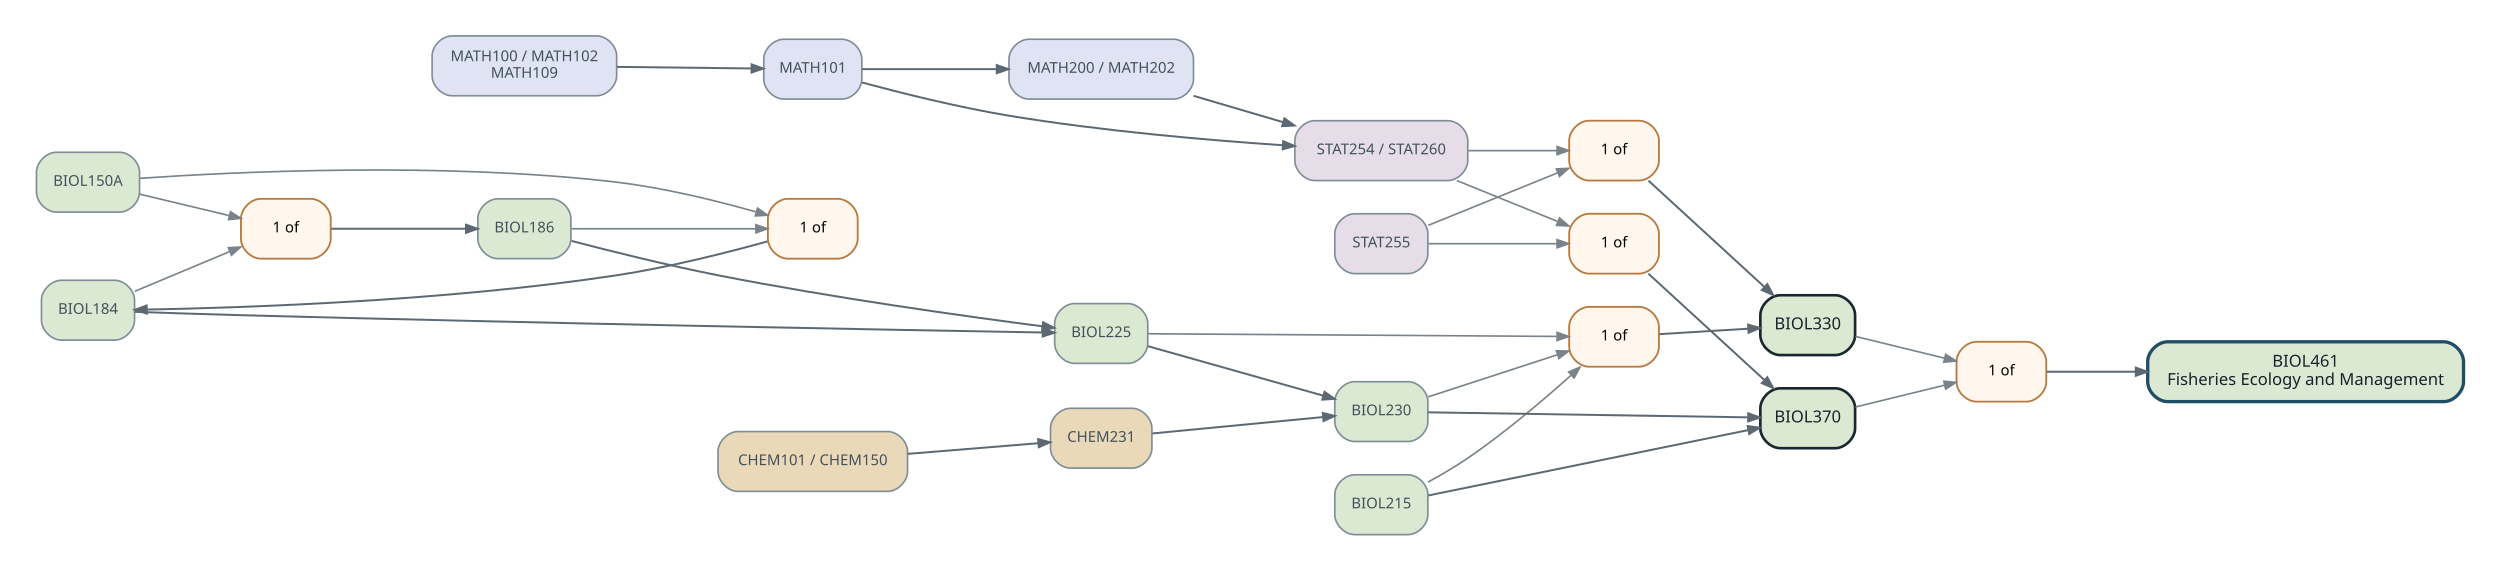
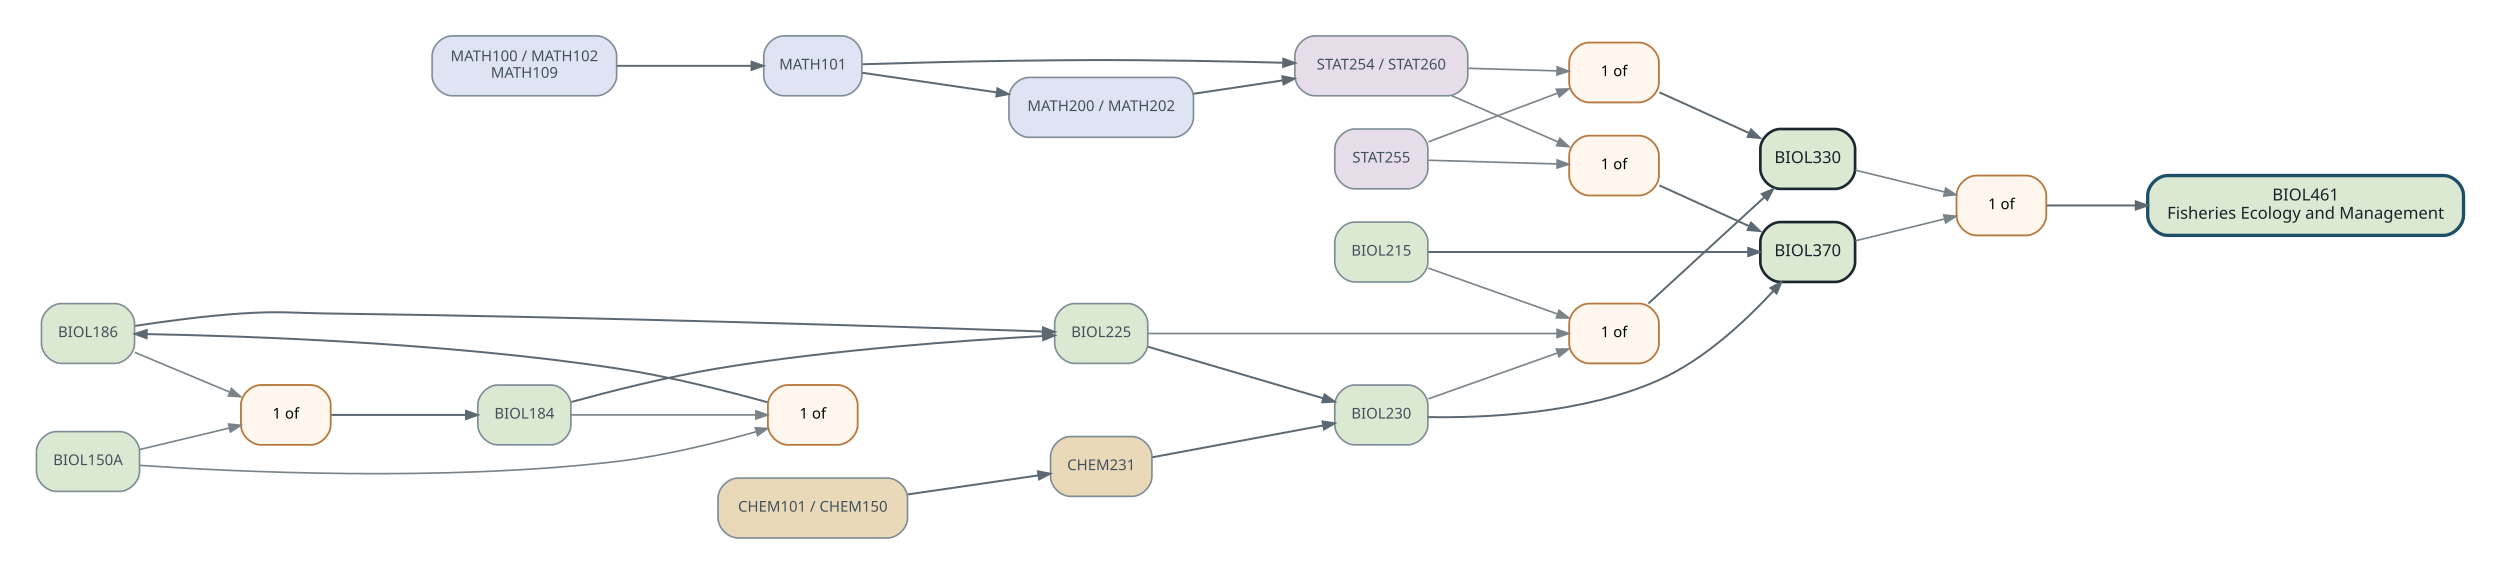
- <svg xmlns="http://www.w3.org/2000/svg" xmlns:xlink="http://www.w3.org/1999/xlink" width="1503pt" height="343pt" viewBox="0.00 0.00 1503.20 343.20">
-   <g id="graph0" class="graph" transform="scale(1 1) rotate(0) translate(21.6 321.6)">
+ <svg xmlns="http://www.w3.org/2000/svg" xmlns:xlink="http://www.w3.org/1999/xlink" width="1503pt" height="345pt" viewBox="0.00 0.00 1503.20 345.20">
+   <g id="graph0" class="graph" transform="scale(1 1) rotate(0) translate(21.6 323.6)">
    <g id="node1" class="node">
      <g id="a_node1">
        <a xlink:href="../../../courses/BIOL150A.html" xlink:title="BIOL150A: Modern Biology" target="_top">
-           <path fill="#dbe8d2" stroke="#7e8d96" d="M50,-230C50,-230 12,-230 12,-230 6,-230 0,-224 0,-218 0,-218 0,-206 0,-206 0,-200 6,-194 12,-194 12,-194 50,-194 50,-194 56,-194 62,-200 62,-206 62,-206 62,-218 62,-218 62,-224 56,-230 50,-230" />
-           <text text-anchor="middle" x="31" y="-209.8" font-family="Avenir Next" font-size="9.00" fill="#41515b">BIOL150A</text>
+           <path fill="#dbe8d2" stroke="#7e8d96" d="M50,-64C50,-64 12,-64 12,-64 6,-64 0,-58 0,-52 0,-52 0,-40 0,-40 0,-34 6,-28 12,-28 12,-28 50,-28 50,-28 56,-28 62,-34 62,-40 62,-40 62,-52 62,-52 62,-58 56,-64 50,-64" />
+           <text text-anchor="middle" x="31" y="-43.8" font-family="Avenir Next" font-size="9.00" fill="#41515b">BIOL150A</text>
        </a>
      </g>
    </g>
    <g id="node17" class="node">
-       <path fill="#fff7ee" stroke="#b7793f" stroke-width="1.1" d="M482,-202C482,-202 452,-202 452,-202 446,-202 440,-196 440,-190 440,-190 440,-178 440,-178 440,-172 446,-166 452,-166 452,-166 482,-166 482,-166 488,-166 494,-172 494,-178 494,-178 494,-190 494,-190 494,-196 488,-202 482,-202" />
-       <text text-anchor="middle" x="467" y="-181.8" font-family="Avenir Next" font-size="9.00">1 of</text>
+       <path fill="#fff7ee" stroke="#b7793f" stroke-width="1.1" d="M165,-92C165,-92 135,-92 135,-92 129,-92 123,-86 123,-80 123,-80 123,-68 123,-68 123,-62 129,-56 135,-56 135,-56 165,-56 165,-56 171,-56 177,-62 177,-68 177,-68 177,-80 177,-80 177,-86 171,-92 165,-92" />
+       <text text-anchor="middle" x="150" y="-71.8" font-family="Avenir Next" font-size="9.00">1 of</text>
    </g>
    <g id="edge1" class="edge">
-       <path fill="none" stroke="#7a8389" d="M62.3,-214.35C118.87,-218.22 244.33,-224.35 349,-212 377.76,-208.61 409.69,-200.67 432.92,-194.12" />
-       <polygon fill="#7a8389" stroke="#7a8389" points="433.78,-196.42 439.83,-192.13 432.43,-191.71 433.78,-196.42" />
+       <path fill="none" stroke="#7a8389" d="M62.13,-53.21C78.6,-57.15 99.03,-62.04 115.94,-66.09" />
+       <polygon fill="#7a8389" stroke="#7a8389" points="115.57,-68.52 122.95,-67.76 116.71,-63.75 115.57,-68.52" />
    </g>
    <g id="node18" class="node">
-       <path fill="#fff7ee" stroke="#b7793f" stroke-width="1.1" d="M165,-202C165,-202 135,-202 135,-202 129,-202 123,-196 123,-190 123,-190 123,-178 123,-178 123,-172 129,-166 135,-166 135,-166 165,-166 165,-166 171,-166 177,-172 177,-178 177,-178 177,-190 177,-190 177,-196 171,-202 165,-202" />
-       <text text-anchor="middle" x="150" y="-181.8" font-family="Avenir Next" font-size="9.00">1 of</text>
+       <path fill="#fff7ee" stroke="#b7793f" stroke-width="1.1" d="M482,-92C482,-92 452,-92 452,-92 446,-92 440,-86 440,-80 440,-80 440,-68 440,-68 440,-62 446,-56 452,-56 452,-56 482,-56 482,-56 488,-56 494,-62 494,-68 494,-68 494,-80 494,-80 494,-86 488,-92 482,-92" />
+       <text text-anchor="middle" x="467" y="-71.8" font-family="Avenir Next" font-size="9.00">1 of</text>
    </g>
    <g id="edge4" class="edge">
-       <path fill="none" stroke="#7a8389" d="M62.13,-204.79C78.6,-200.85 99.03,-195.96 115.94,-191.91" />
-       <polygon fill="#7a8389" stroke="#7a8389" points="116.71,-194.25 122.95,-190.24 115.57,-189.48 116.71,-194.25" />
+       <path fill="none" stroke="#7a8389" d="M62.3,-43.65C118.87,-39.78 244.33,-33.65 349,-46 377.76,-49.39 409.69,-57.33 432.92,-63.88" />
+       <polygon fill="#7a8389" stroke="#7a8389" points="432.43,-66.29 439.83,-65.87 433.78,-61.58 432.43,-66.29" />
    </g>
    <g id="node2" class="node">
      <g id="a_node2">
-         <a xlink:href="../../../courses/BIOL184.html" xlink:title="BIOL184: Evolution and Biodiversity" target="_top">
-           <path fill="#dbe8d2" stroke="#7e8d96" d="M47,-153C47,-153 15,-153 15,-153 9,-153 3,-147 3,-141 3,-141 3,-129 3,-129 3,-123 9,-117 15,-117 15,-117 47,-117 47,-117 53,-117 59,-123 59,-129 59,-129 59,-141 59,-141 59,-147 53,-153 47,-153" />
-           <text text-anchor="middle" x="31" y="-132.8" font-family="Avenir Next" font-size="9.00" fill="#41515b">BIOL184</text>
+         <a xlink:href="../../../courses/BIOL186.html" xlink:title="BIOL186: Physiology and Cell Biology" target="_top">
+           <path fill="#dbe8d2" stroke="#7e8d96" d="M47,-141C47,-141 15,-141 15,-141 9,-141 3,-135 3,-129 3,-129 3,-117 3,-117 3,-111 9,-105 15,-105 15,-105 47,-105 47,-105 53,-105 59,-111 59,-117 59,-117 59,-129 59,-129 59,-135 53,-141 47,-141" />
+           <text text-anchor="middle" x="31" y="-120.8" font-family="Avenir Next" font-size="9.00" fill="#41515b">BIOL186</text>
        </a>
      </g>
    </g>
    <g id="node7" class="node">
      <g id="a_node7">
        <a xlink:href="../../../courses/BIOL225.html" xlink:title="BIOL225: Principles of Cell Biology" target="_top">
-           <path fill="#dbe8d2" stroke="#7e8d96" d="M656.5,-139C656.5,-139 624.5,-139 624.5,-139 618.5,-139 612.5,-133 612.5,-127 612.5,-127 612.5,-115 612.5,-115 612.5,-109 618.5,-103 624.5,-103 624.5,-103 656.5,-103 656.5,-103 662.5,-103 668.5,-109 668.5,-115 668.5,-115 668.5,-127 668.5,-127 668.5,-133 662.5,-139 656.5,-139" />
-           <text text-anchor="middle" x="640.5" y="-118.8" font-family="Avenir Next" font-size="9.00" fill="#41515b">BIOL225</text>
-         </a>
-       </g>
-     </g>
-     <g id="edge8" class="edge">
-       <path fill="none" stroke="#5d6972" stroke-width="1.2" d="M59.07,-134.02C77.17,-133.39 101.51,-132.58 123,-132 304.68,-127.07 522.35,-123.05 605.21,-121.59" />
-       <polygon fill="#5d6972" stroke="#5d6972" stroke-width="1.2" points="605.38,-124.04 612.34,-121.47 605.3,-119.14 605.38,-124.04" />
-     </g>
-     <g id="edge5" class="edge">
-       <path fill="none" stroke="#7a8389" d="M59.14,-146.36C76.06,-153.45 97.96,-162.62 115.9,-170.14" />
-       <polygon fill="#7a8389" stroke="#7a8389" points="115.41,-172.59 122.82,-173.03 117.31,-168.07 115.41,-172.59" />
+           <path fill="#dbe8d2" stroke="#7e8d96" d="M656.5,-141C656.5,-141 624.5,-141 624.5,-141 618.5,-141 612.5,-135 612.5,-129 612.5,-129 612.5,-117 612.5,-117 612.5,-111 618.5,-105 624.5,-105 624.5,-105 656.5,-105 656.5,-105 662.5,-105 668.5,-111 668.5,-117 668.5,-117 668.5,-129 668.5,-129 668.5,-135 662.5,-141 656.5,-141" />
+           <text text-anchor="middle" x="640.5" y="-120.8" font-family="Avenir Next" font-size="9.00" fill="#41515b">BIOL225</text>
+         </a>
+       </g>
+     </g>
+     <g id="edge7" class="edge">
+       <path fill="none" stroke="#5d6972" stroke-width="1.2" d="M59.38,-127.56C77.4,-130.33 101.53,-133.59 123,-135 146.95,-136.57 153,-135.31 177,-135 337.28,-132.92 528.72,-126.79 605.35,-124.19" />
+       <polygon fill="#5d6972" stroke="#5d6972" stroke-width="1.2" points="605.48,-126.64 612.4,-123.95 605.32,-121.74 605.48,-126.64" />
+     </g>
+     <g id="edge2" class="edge">
+       <path fill="none" stroke="#7a8389" d="M59.14,-111.64C76.06,-104.55 97.96,-95.38 115.9,-87.86" />
+       <polygon fill="#7a8389" stroke="#7a8389" points="117.31,-89.93 122.82,-84.97 115.41,-85.41 117.31,-89.93" />
    </g>
    <g id="node3" class="node">
      <g id="a_node3">
-         <a xlink:href="../../../courses/BIOL186.html" xlink:title="BIOL186: Physiology and Cell Biology" target="_top">
-           <path fill="#dbe8d2" stroke="#7e8d96" d="M309.5,-202C309.5,-202 277.5,-202 277.5,-202 271.5,-202 265.5,-196 265.5,-190 265.5,-190 265.5,-178 265.5,-178 265.5,-172 271.5,-166 277.5,-166 277.5,-166 309.5,-166 309.5,-166 315.5,-166 321.5,-172 321.5,-178 321.5,-178 321.5,-190 321.5,-190 321.5,-196 315.5,-202 309.5,-202" />
-           <text text-anchor="middle" x="293.5" y="-181.8" font-family="Avenir Next" font-size="9.00" fill="#41515b">BIOL186</text>
-         </a>
-       </g>
-     </g>
-     <g id="edge7" class="edge">
-       <path fill="none" stroke="#5d6972" stroke-width="1.2" d="M321.89,-176.65C345.2,-170.57 379.63,-161.98 410,-156 478.74,-142.45 559.94,-131.17 604.99,-125.32" />
-       <polygon fill="#5d6972" stroke="#5d6972" stroke-width="1.2" points="605.54,-127.72 612.16,-124.39 604.91,-122.86 605.54,-127.72" />
-     </g>
-     <g id="edge2" class="edge">
-       <path fill="none" stroke="#7a8389" d="M321.67,-184C351.79,-184 400.38,-184 432.75,-184" />
-       <polygon fill="#7a8389" stroke="#7a8389" points="432.8,-186.45 439.8,-184 432.8,-181.55 432.8,-186.45" />
+         <a xlink:href="../../../courses/BIOL184.html" xlink:title="BIOL184: Evolution and Biodiversity" target="_top">
+           <path fill="#dbe8d2" stroke="#7e8d96" d="M309.5,-92C309.5,-92 277.5,-92 277.5,-92 271.5,-92 265.5,-86 265.5,-80 265.5,-80 265.5,-68 265.5,-68 265.5,-62 271.5,-56 277.5,-56 277.5,-56 309.5,-56 309.5,-56 315.5,-56 321.5,-62 321.5,-68 321.5,-68 321.5,-80 321.5,-80 321.5,-86 315.5,-92 309.5,-92" />
+           <text text-anchor="middle" x="293.5" y="-71.8" font-family="Avenir Next" font-size="9.00" fill="#41515b">BIOL184</text>
+         </a>
+       </g>
+     </g>
+     <g id="edge8" class="edge">
+       <path fill="none" stroke="#5d6972" stroke-width="1.2" d="M321.8,-81.82C345.06,-88.19 379.47,-96.93 410,-102 478.79,-113.42 560.3,-119.03 605.31,-121.44" />
+       <polygon fill="#5d6972" stroke="#5d6972" stroke-width="1.2" points="605.37,-123.89 612.48,-121.81 605.62,-119 605.37,-123.89" />
+     </g>
+     <g id="edge5" class="edge">
+       <path fill="none" stroke="#7a8389" d="M321.67,-74C351.79,-74 400.38,-74 432.75,-74" />
+       <polygon fill="#7a8389" stroke="#7a8389" points="432.8,-76.45 439.8,-74 432.8,-71.55 432.8,-76.45" />
    </g>
    <g id="node4" class="node">
      <g id="a_node4">
        <a xlink:href="../../../courses/MATH100.html" xlink:title="Equivalent or cross-listed: MATH100: Calculus I | MATH102: Calculus for Students in the Social and Biological Sciences | MATH109: Introduction to Calculus" target="_top">
-           <path fill="#dfe3f4" stroke="#7e8d96" d="M337,-300C337,-300 250,-300 250,-300 244,-300 238,-294 238,-288 238,-288 238,-276 238,-276 238,-270 244,-264 250,-264 250,-264 337,-264 337,-264 343,-264 349,-270 349,-276 349,-276 349,-288 349,-288 349,-294 343,-300 337,-300" />
-           <text text-anchor="middle" x="293.5" y="-284.8" font-family="Avenir Next" font-size="9.00" fill="#41515b">MATH100 / MATH102</text>
-           <text text-anchor="middle" x="293.5" y="-274.8" font-family="Avenir Next" font-size="9.00" fill="#41515b">MATH109</text>
+           <path fill="#dfe3f4" stroke="#7e8d96" d="M337,-302C337,-302 250,-302 250,-302 244,-302 238,-296 238,-290 238,-290 238,-278 238,-278 238,-272 244,-266 250,-266 250,-266 337,-266 337,-266 343,-266 349,-272 349,-278 349,-278 349,-290 349,-290 349,-296 343,-302 337,-302" />
+           <text text-anchor="middle" x="293.5" y="-286.8" font-family="Avenir Next" font-size="9.00" fill="#41515b">MATH100 / MATH102</text>
+           <text text-anchor="middle" x="293.5" y="-276.8" font-family="Avenir Next" font-size="9.00" fill="#41515b">MATH109</text>
        </a>
      </g>
    </g>
    <g id="node6" class="node">
      <g id="a_node6">
        <a xlink:href="../../../courses/MATH101.html" xlink:title="MATH101: Calculus II" target="_top">
-           <path fill="#dfe3f4" stroke="#7e8d96" d="M484.5,-298C484.5,-298 449.5,-298 449.5,-298 443.5,-298 437.5,-292 437.5,-286 437.5,-286 437.5,-274 437.5,-274 437.5,-268 443.5,-262 449.5,-262 449.5,-262 484.5,-262 484.5,-262 490.5,-262 496.5,-268 496.5,-274 496.5,-274 496.5,-286 496.5,-286 496.5,-292 490.5,-298 484.5,-298" />
-           <text text-anchor="middle" x="467" y="-277.8" font-family="Avenir Next" font-size="9.00" fill="#41515b">MATH101</text>
+           <path fill="#dfe3f4" stroke="#7e8d96" d="M484.5,-302C484.5,-302 449.5,-302 449.5,-302 443.5,-302 437.5,-296 437.5,-290 437.5,-290 437.5,-278 437.5,-278 437.5,-272 443.5,-266 449.5,-266 449.5,-266 484.5,-266 484.5,-266 490.5,-266 496.5,-272 496.5,-278 496.5,-278 496.5,-290 496.5,-290 496.5,-296 490.5,-302 484.5,-302" />
+           <text text-anchor="middle" x="467" y="-281.8" font-family="Avenir Next" font-size="9.00" fill="#41515b">MATH101</text>
        </a>
      </g>
    </g>
    <g id="edge27" class="edge">
-       <path fill="none" stroke="#5d6972" stroke-width="1.2" d="M349.24,-281.36C375.71,-281.05 406.74,-280.69 430.16,-280.42" />
-       <polygon fill="#5d6972" stroke="#5d6972" stroke-width="1.2" points="430.2,-282.87 437.17,-280.34 430.14,-277.97 430.2,-282.87" />
+       <path fill="none" stroke="#5d6972" stroke-width="1.2" d="M349.24,-284C375.71,-284 406.74,-284 430.16,-284" />
+       <polygon fill="#5d6972" stroke="#5d6972" stroke-width="1.2" points="430.17,-286.45 437.17,-284 430.17,-281.55 430.17,-286.45" />
    </g>
    <g id="node5" class="node">
      <g id="a_node5">
        <a xlink:href="../../../courses/CHEM101.html" xlink:title="Equivalent or cross-listed: CHEM101: Fundamentals of Chemistry from Atoms to Materials | CHEM150: Engineering Chemistry" target="_top">
-           <path fill="#ead9b8" stroke="#7e8d96" d="M512,-62C512,-62 422,-62 422,-62 416,-62 410,-56 410,-50 410,-50 410,-38 410,-38 410,-32 416,-26 422,-26 422,-26 512,-26 512,-26 518,-26 524,-32 524,-38 524,-38 524,-50 524,-50 524,-56 518,-62 512,-62" />
-           <text text-anchor="middle" x="467" y="-41.8" font-family="Avenir Next" font-size="9.00" fill="#41515b">CHEM101 / CHEM150</text>
+           <path fill="#ead9b8" stroke="#7e8d96" d="M512,-36C512,-36 422,-36 422,-36 416,-36 410,-30 410,-24 410,-24 410,-12 410,-12 410,-6 416,0 422,0 422,0 512,0 512,0 518,0 524,-6 524,-12 524,-12 524,-24 524,-24 524,-30 518,-36 512,-36" />
+           <text text-anchor="middle" x="467" y="-15.8" font-family="Avenir Next" font-size="9.00" fill="#41515b">CHEM101 / CHEM150</text>
        </a>
      </g>
    </g>
    <g id="node8" class="node">
      <g id="a_node8">
        <a xlink:href="../../../courses/CHEM231.html" xlink:title="CHEM231: Introduction to Organic Chemistry" target="_top">
-           <path fill="#ead9b8" stroke="#7e8d96" d="M659,-76C659,-76 622,-76 622,-76 616,-76 610,-70 610,-64 610,-64 610,-52 610,-52 610,-46 616,-40 622,-40 622,-40 659,-40 659,-40 665,-40 671,-46 671,-52 671,-52 671,-64 671,-64 671,-70 665,-76 659,-76" />
-           <text text-anchor="middle" x="640.5" y="-55.8" font-family="Avenir Next" font-size="9.00" fill="#41515b">CHEM231</text>
+           <path fill="#ead9b8" stroke="#7e8d96" d="M659,-61C659,-61 622,-61 622,-61 616,-61 610,-55 610,-49 610,-49 610,-37 610,-37 610,-31 616,-25 622,-25 622,-25 659,-25 659,-25 665,-25 671,-31 671,-37 671,-37 671,-49 671,-49 671,-55 665,-61 659,-61" />
+           <text text-anchor="middle" x="640.5" y="-40.8" font-family="Avenir Next" font-size="9.00" fill="#41515b">CHEM231</text>
        </a>
      </g>
    </g>
    <g id="edge26" class="edge">
-       <path fill="none" stroke="#5d6972" stroke-width="1.2" d="M524.16,-48.58C549.89,-50.69 579.69,-53.12 602.55,-54.98" />
-       <polygon fill="#5d6972" stroke="#5d6972" stroke-width="1.2" points="602.54,-57.44 609.71,-55.57 602.94,-52.56 602.54,-57.44" />
+       <path fill="none" stroke="#5d6972" stroke-width="1.2" d="M524.16,-26.19C549.89,-29.94 579.69,-34.28 602.55,-37.61" />
+       <polygon fill="#5d6972" stroke="#5d6972" stroke-width="1.2" points="602.43,-40.07 609.71,-38.66 603.14,-35.22 602.43,-40.07" />
    </g>
    <g id="node9" class="node">
      <g id="a_node9">
        <a xlink:href="../../../courses/MATH200.html" xlink:title="Equivalent or cross-listed: MATH200: Calculus III | MATH202: Intermediate Calculus for CSC and EOS" target="_top">
-           <path fill="#dfe3f4" stroke="#7e8d96" d="M684,-298C684,-298 597,-298 597,-298 591,-298 585,-292 585,-286 585,-286 585,-274 585,-274 585,-268 591,-262 597,-262 597,-262 684,-262 684,-262 690,-262 696,-268 696,-274 696,-274 696,-286 696,-286 696,-292 690,-298 684,-298" />
-           <text text-anchor="middle" x="640.5" y="-277.8" font-family="Avenir Next" font-size="9.00" fill="#41515b">MATH200 / MATH202</text>
+           <path fill="#dfe3f4" stroke="#7e8d96" d="M684,-277C684,-277 597,-277 597,-277 591,-277 585,-271 585,-265 585,-265 585,-253 585,-253 585,-247 591,-241 597,-241 597,-241 684,-241 684,-241 690,-241 696,-247 696,-253 696,-253 696,-265 696,-265 696,-271 690,-277 684,-277" />
+           <text text-anchor="middle" x="640.5" y="-256.8" font-family="Avenir Next" font-size="9.00" fill="#41515b">MATH200 / MATH202</text>
        </a>
      </g>
    </g>
    <g id="edge28" class="edge">
-       <path fill="none" stroke="#5d6972" stroke-width="1.2" d="M496.71,-280C518.68,-280 549.79,-280 577.37,-280" />
-       <polygon fill="#5d6972" stroke="#5d6972" stroke-width="1.2" points="577.67,-282.45 584.67,-280 577.67,-277.55 577.67,-282.45" />
+       <path fill="none" stroke="#5d6972" stroke-width="1.2" d="M496.71,-279.82C518.77,-276.6 550.06,-272.04 577.72,-268.01" />
+       <polygon fill="#5d6972" stroke="#5d6972" stroke-width="1.2" points="578.1,-270.43 584.67,-266.99 577.39,-265.58 578.1,-270.43" />
    </g>
    <g id="node12" class="node">
      <g id="a_node12">
        <a xlink:href="../../../courses/STAT254.html" xlink:title="Equivalent or cross-listed: STAT254: Probability and Statistics for Engineers | STAT260: Introduction to Probability and Statistics I" target="_top">
-           <path fill="#e6dde9" stroke="#7e8d96" d="M849,-249C849,-249 769,-249 769,-249 763,-249 757,-243 757,-237 757,-237 757,-225 757,-225 757,-219 763,-213 769,-213 769,-213 849,-213 849,-213 855,-213 861,-219 861,-225 861,-225 861,-237 861,-237 861,-243 855,-249 849,-249" />
-           <text text-anchor="middle" x="809" y="-228.8" font-family="Avenir Next" font-size="9.00" fill="#41515b">STAT254 / STAT260</text>
+           <path fill="#e6dde9" stroke="#7e8d96" d="M849,-302C849,-302 769,-302 769,-302 763,-302 757,-296 757,-290 757,-290 757,-278 757,-278 757,-272 763,-266 769,-266 769,-266 849,-266 849,-266 855,-266 861,-272 861,-278 861,-278 861,-290 861,-290 861,-296 855,-302 849,-302" />
+           <text text-anchor="middle" x="809" y="-281.8" font-family="Avenir Next" font-size="9.00" fill="#41515b">STAT254 / STAT260</text>
        </a>
      </g>
    </g>
    <g id="edge30" class="edge">
-       <path fill="none" stroke="#5d6972" stroke-width="1.2" d="M496.62,-271.96C520.17,-265.63 554.51,-257.06 585,-252 640.53,-242.79 704.56,-237.28 749.73,-234.23" />
-       <polygon fill="#5d6972" stroke="#5d6972" stroke-width="1.2" points="749.99,-236.67 756.81,-233.76 749.66,-231.78 749.99,-236.67" />
+       <path fill="none" stroke="#5d6972" stroke-width="1.2" d="M496.85,-284.95C520.52,-285.67 554.93,-286.61 585,-287 634.33,-287.63 646.67,-287.66 696,-287 713.44,-286.77 732.41,-286.33 749.7,-285.86" />
+       <polygon fill="#5d6972" stroke="#5d6972" stroke-width="1.2" points="750.06,-288.3 756.99,-285.65 749.92,-283.4 750.06,-288.3" />
    </g>
    <g id="node11" class="node">
      <g id="a_node11">
        <a xlink:href="../../../courses/BIOL230.html" xlink:title="BIOL230: Principles of Genetics" target="_top">
          <path fill="#dbe8d2" stroke="#7e8d96" d="M825,-92C825,-92 793,-92 793,-92 787,-92 781,-86 781,-80 781,-80 781,-68 781,-68 781,-62 787,-56 793,-56 793,-56 825,-56 825,-56 831,-56 837,-62 837,-68 837,-68 837,-80 837,-80 837,-86 831,-92 825,-92" />
          <text text-anchor="middle" x="809" y="-71.8" font-family="Avenir Next" font-size="9.00" fill="#41515b">BIOL230</text>
        </a>
      </g>
    </g>
    <g id="edge9" class="edge">
-       <path fill="none" stroke="#5d6972" stroke-width="1.2" d="M668.62,-113.34C697.41,-105.22 742.95,-92.36 774.09,-83.57" />
-       <polygon fill="#5d6972" stroke="#5d6972" stroke-width="1.2" points="774.82,-85.91 780.89,-81.65 773.49,-81.2 774.82,-85.91" />
+       <path fill="none" stroke="#5d6972" stroke-width="1.2" d="M668.62,-115.02C697.41,-106.55 742.95,-93.14 774.09,-83.98" />
+       <polygon fill="#5d6972" stroke="#5d6972" stroke-width="1.2" points="774.87,-86.3 780.89,-81.98 773.48,-81.6 774.87,-86.3" />
    </g>
    <g id="node20" class="node">
-       <path fill="#fff7ee" stroke="#b7793f" stroke-width="1.1" d="M964,-137C964,-137 934,-137 934,-137 928,-137 922,-131 922,-125 922,-125 922,-113 922,-113 922,-107 928,-101 934,-101 934,-101 964,-101 964,-101 970,-101 976,-107 976,-113 976,-113 976,-125 976,-125 976,-131 970,-137 964,-137" />
-       <text text-anchor="middle" x="949" y="-116.8" font-family="Avenir Next" font-size="9.00">1 of</text>
+       <path fill="#fff7ee" stroke="#b7793f" stroke-width="1.1" d="M964,-141C964,-141 934,-141 934,-141 928,-141 922,-135 922,-129 922,-129 922,-117 922,-117 922,-111 928,-105 934,-105 934,-105 964,-105 964,-105 970,-105 976,-111 976,-117 976,-117 976,-129 976,-129 976,-135 970,-141 964,-141" />
+       <text text-anchor="middle" x="949" y="-120.8" font-family="Avenir Next" font-size="9.00">1 of</text>
    </g>
    <g id="edge14" class="edge">
-       <path fill="none" stroke="#7a8389" d="M668.7,-120.82C724.87,-120.46 853.54,-119.62 914.63,-119.22" />
-       <polygon fill="#7a8389" stroke="#7a8389" points="914.75,-121.67 921.73,-119.17 914.72,-116.77 914.75,-121.67" />
+       <path fill="none" stroke="#7a8389" d="M668.7,-123C724.87,-123 853.54,-123 914.63,-123" />
+       <polygon fill="#7a8389" stroke="#7a8389" points="914.73,-125.45 921.73,-123 914.73,-120.55 914.73,-125.45" />
    </g>
    <g id="edge10" class="edge">
-       <path fill="none" stroke="#5d6972" stroke-width="1.2" d="M671.27,-60.86C700.1,-63.63 743.79,-67.83 773.98,-70.73" />
-       <polygon fill="#5d6972" stroke="#5d6972" stroke-width="1.2" points="773.77,-73.17 780.97,-71.4 774.24,-68.29 773.77,-73.17" />
+       <path fill="none" stroke="#5d6972" stroke-width="1.2" d="M671.27,-48.54C700.1,-53.91 743.79,-62.04 773.98,-67.67" />
+       <polygon fill="#5d6972" stroke="#5d6972" stroke-width="1.2" points="773.64,-70.09 780.97,-68.97 774.54,-65.28 773.64,-70.09" />
    </g>
    <g id="edge29" class="edge">
-       <path fill="none" stroke="#5d6972" stroke-width="1.2" d="M696.02,-263.96C713.27,-258.88 732.39,-253.25 749.88,-248.1" />
-       <polygon fill="#5d6972" stroke="#5d6972" stroke-width="1.2" points="750.73,-250.41 756.75,-246.08 749.34,-245.71 750.73,-250.41" />
+       <path fill="none" stroke="#5d6972" stroke-width="1.2" d="M696.02,-267.19C713.11,-269.75 732.05,-272.6 749.41,-275.2" />
+       <polygon fill="#5d6972" stroke="#5d6972" stroke-width="1.2" points="749.46,-277.69 756.75,-276.3 750.19,-272.84 749.46,-277.69" />
    </g>
    <g id="node10" class="node">
      <g id="a_node10">
        <a xlink:href="../../../courses/BIOL215.html" xlink:title="BIOL215: Principles of Ecology" target="_top">
-           <path fill="#dbe8d2" stroke="#7e8d96" d="M825,-36C825,-36 793,-36 793,-36 787,-36 781,-30 781,-24 781,-24 781,-12 781,-12 781,-6 787,0 793,0 793,0 825,0 825,0 831,0 837,-6 837,-12 837,-12 837,-24 837,-24 837,-30 831,-36 825,-36" />
-           <text text-anchor="middle" x="809" y="-15.8" font-family="Avenir Next" font-size="9.00" fill="#41515b">BIOL215</text>
+           <path fill="#dbe8d2" stroke="#7e8d96" d="M825,-190C825,-190 793,-190 793,-190 787,-190 781,-184 781,-178 781,-178 781,-166 781,-166 781,-160 787,-154 793,-154 793,-154 825,-154 825,-154 831,-154 837,-160 837,-166 837,-166 837,-178 837,-178 837,-184 831,-190 825,-190" />
+           <text text-anchor="middle" x="809" y="-169.8" font-family="Avenir Next" font-size="9.00" fill="#41515b">BIOL215</text>
        </a>
      </g>
    </g>
    <g id="node15" class="node">
      <g id="a_node15">
        <a xlink:href="../../../courses/BIOL370.html" xlink:title="BIOL370: Conservation Biology" target="_top">
-           <path fill="#dbe8d2" stroke="#1b2730" stroke-width="1.6" d="M1082,-88C1082,-88 1049,-88 1049,-88 1043,-88 1037,-82 1037,-76 1037,-76 1037,-64 1037,-64 1037,-58 1043,-52 1049,-52 1049,-52 1082,-52 1082,-52 1088,-52 1094,-58 1094,-64 1094,-64 1094,-76 1094,-76 1094,-82 1088,-88 1082,-88" />
-           <text text-anchor="middle" x="1065.5" y="-67.5" font-family="Avenir Next" font-size="10.00" fill="#17232b">BIOL370</text>
+           <path fill="#dbe8d2" stroke="#1b2730" stroke-width="1.6" d="M1082,-190C1082,-190 1049,-190 1049,-190 1043,-190 1037,-184 1037,-178 1037,-178 1037,-166 1037,-166 1037,-160 1043,-154 1049,-154 1049,-154 1082,-154 1082,-154 1088,-154 1094,-160 1094,-166 1094,-166 1094,-178 1094,-178 1094,-184 1088,-190 1082,-190" />
+           <text text-anchor="middle" x="1065.5" y="-169.5" font-family="Avenir Next" font-size="10.00" fill="#17232b">BIOL370</text>
        </a>
      </g>
    </g>
    <g id="edge20" class="edge">
-       <path fill="none" stroke="#5d6972" stroke-width="1.2" d="M837.24,-23.56C883.77,-33.07 978.53,-52.43 1029.76,-62.9" />
-       <polygon fill="#5d6972" stroke="#5d6972" stroke-width="1.2" points="1029.34,-65.32 1036.69,-64.32 1030.32,-60.52 1029.34,-65.32" />
+       <path fill="none" stroke="#5d6972" stroke-width="1.2" d="M837.24,-172C883.68,-172 978.14,-172 1029.44,-172" />
+       <polygon fill="#5d6972" stroke="#5d6972" stroke-width="1.2" points="1029.69,-174.45 1036.69,-172 1029.69,-169.55 1029.69,-174.45" />
    </g>
    <g id="edge13" class="edge">
-       <path fill="none" stroke="#7a8389" d="M837.06,-31.58C844.97,-35.88 853.5,-40.87 861,-46 883.08,-61.11 906.19,-80.7 923.04,-95.79" />
-       <polygon fill="#7a8389" stroke="#7a8389" points="921.66,-97.85 928.5,-100.72 924.94,-94.21 921.66,-97.85" />
+       <path fill="none" stroke="#7a8389" d="M837.26,-162.32C859.57,-154.4 891.2,-143.17 914.94,-134.74" />
+       <polygon fill="#7a8389" stroke="#7a8389" points="915.95,-136.98 921.73,-132.33 914.31,-132.36 915.95,-136.98" />
    </g>
    <g id="edge21" class="edge">
-       <path fill="none" stroke="#5d6972" stroke-width="1.2" d="M837.24,-73.57C883.68,-72.84 978.14,-71.36 1029.44,-70.55" />
-       <polygon fill="#5d6972" stroke="#5d6972" stroke-width="1.2" points="1029.73,-73 1036.69,-70.44 1029.65,-68.1 1029.73,-73" />
+       <path fill="none" stroke="#5d6972" stroke-width="1.2" d="M837.16,-72.7C871.14,-72.12 930.4,-74.58 976,-95 1003.29,-107.22 1028.39,-130.75 1044.83,-148.59" />
+       <polygon fill="#5d6972" stroke="#5d6972" stroke-width="1.2" points="1043.14,-150.38 1049.65,-153.93 1046.77,-147.09 1043.14,-150.38" />
    </g>
    <g id="edge15" class="edge">
-       <path fill="none" stroke="#7a8389" d="M837.26,-82.89C859.57,-90.16 891.2,-100.48 914.94,-108.22" />
-       <polygon fill="#7a8389" stroke="#7a8389" points="914.31,-110.59 921.73,-110.43 915.83,-105.93 914.31,-110.59" />
+       <path fill="none" stroke="#7a8389" d="M837.26,-83.68C859.57,-91.6 891.2,-102.83 914.94,-111.26" />
+       <polygon fill="#7a8389" stroke="#7a8389" points="914.31,-113.64 921.73,-113.67 915.95,-109.02 914.31,-113.64" />
    </g>
    <g id="node19" class="node">
-       <path fill="#fff7ee" stroke="#b7793f" stroke-width="1.1" d="M964,-249C964,-249 934,-249 934,-249 928,-249 922,-243 922,-237 922,-237 922,-225 922,-225 922,-219 928,-213 934,-213 934,-213 964,-213 964,-213 970,-213 976,-219 976,-225 976,-225 976,-237 976,-237 976,-243 970,-249 964,-249" />
-       <text text-anchor="middle" x="949" y="-228.8" font-family="Avenir Next" font-size="9.00">1 of</text>
+       <path fill="#fff7ee" stroke="#b7793f" stroke-width="1.1" d="M964,-298C964,-298 934,-298 934,-298 928,-298 922,-292 922,-286 922,-286 922,-274 922,-274 922,-268 928,-262 934,-262 934,-262 964,-262 964,-262 970,-262 976,-268 976,-274 976,-274 976,-286 976,-286 976,-292 970,-298 964,-298" />
+       <text text-anchor="middle" x="949" y="-277.8" font-family="Avenir Next" font-size="9.00">1 of</text>
    </g>
    <g id="edge12" class="edge">
-       <path fill="none" stroke="#7a8389" d="M861.39,-231C879.2,-231 898.68,-231 914.66,-231" />
-       <polygon fill="#7a8389" stroke="#7a8389" points="914.73,-233.45 921.73,-231 914.73,-228.55 914.73,-233.45" />
+       <path fill="none" stroke="#7a8389" d="M861.39,-282.51C879.2,-281.99 898.68,-281.43 914.66,-280.97" />
+       <polygon fill="#7a8389" stroke="#7a8389" points="914.8,-283.41 921.73,-280.76 914.66,-278.52 914.8,-283.41" />
    </g>
    <g id="node21" class="node">
-       <path fill="#fff7ee" stroke="#b7793f" stroke-width="1.1" d="M964,-193C964,-193 934,-193 934,-193 928,-193 922,-187 922,-181 922,-181 922,-169 922,-169 922,-163 928,-157 934,-157 934,-157 964,-157 964,-157 970,-157 976,-163 976,-169 976,-169 976,-181 976,-181 976,-187 970,-193 964,-193" />
-       <text text-anchor="middle" x="949" y="-172.8" font-family="Avenir Next" font-size="9.00">1 of</text>
+       <path fill="#fff7ee" stroke="#b7793f" stroke-width="1.1" d="M964,-242C964,-242 934,-242 934,-242 928,-242 922,-236 922,-230 922,-230 922,-218 922,-218 922,-212 928,-206 934,-206 934,-206 964,-206 964,-206 970,-206 976,-212 976,-218 976,-218 976,-230 976,-230 976,-236 970,-242 964,-242" />
+       <text text-anchor="middle" x="949" y="-221.8" font-family="Avenir Next" font-size="9.00">1 of</text>
    </g>
    <g id="edge19" class="edge">
-       <path fill="none" stroke="#7a8389" d="M854.42,-212.97C874.04,-205.01 896.7,-195.82 914.81,-188.47" />
-       <polygon fill="#7a8389" stroke="#7a8389" points="916.2,-190.55 921.77,-185.65 914.36,-186.01 916.2,-190.55" />
+       <path fill="none" stroke="#7a8389" d="M851.4,-266C871.86,-257.11 896.18,-246.53 915.31,-238.21" />
+       <polygon fill="#7a8389" stroke="#7a8389" points="916.4,-240.41 921.84,-235.37 914.44,-235.92 916.4,-240.41" />
    </g>
    <g id="node13" class="node">
      <g id="a_node13">
        <a xlink:href="../../../courses/STAT255.html" xlink:title="STAT255: Statistics for Life Sciences I" target="_top">
-           <path fill="#e6dde9" stroke="#7e8d96" d="M825,-193C825,-193 793,-193 793,-193 787,-193 781,-187 781,-181 781,-181 781,-169 781,-169 781,-163 787,-157 793,-157 793,-157 825,-157 825,-157 831,-157 837,-163 837,-169 837,-169 837,-181 837,-181 837,-187 831,-193 825,-193" />
-           <text text-anchor="middle" x="809" y="-172.8" font-family="Avenir Next" font-size="9.00" fill="#41515b">STAT255</text>
+           <path fill="#e6dde9" stroke="#7e8d96" d="M825,-246C825,-246 793,-246 793,-246 787,-246 781,-240 781,-234 781,-234 781,-222 781,-222 781,-216 787,-210 793,-210 793,-210 825,-210 825,-210 831,-210 837,-216 837,-222 837,-222 837,-234 837,-234 837,-240 831,-246 825,-246" />
+           <text text-anchor="middle" x="809" y="-225.8" font-family="Avenir Next" font-size="9.00" fill="#41515b">STAT255</text>
        </a>
      </g>
    </g>
    <g id="edge11" class="edge">
-       <path fill="none" stroke="#7a8389" d="M837.26,-186.06C859.57,-195.12 891.2,-207.95 914.94,-217.59" />
-       <polygon fill="#7a8389" stroke="#7a8389" points="914.32,-219.98 921.73,-220.34 916.16,-215.44 914.32,-219.98" />
+       <path fill="none" stroke="#7a8389" d="M837.26,-238.27C859.57,-246.68 891.2,-258.6 914.94,-267.54" />
+       <polygon fill="#7a8389" stroke="#7a8389" points="914.31,-269.92 921.73,-270.1 916.04,-265.34 914.31,-269.92" />
    </g>
    <g id="edge18" class="edge">
-       <path fill="none" stroke="#7a8389" d="M837.26,-175C859.47,-175 890.93,-175 914.64,-175" />
-       <polygon fill="#7a8389" stroke="#7a8389" points="914.73,-177.45 921.73,-175 914.73,-172.55 914.73,-177.45" />
+       <path fill="none" stroke="#7a8389" d="M837.26,-227.21C859.47,-226.57 890.93,-225.65 914.64,-224.97" />
+       <polygon fill="#7a8389" stroke="#7a8389" points="914.8,-227.41 921.73,-224.76 914.66,-222.52 914.8,-227.41" />
    </g>
    <g id="node14" class="node">
      <g id="a_node14">
        <a xlink:href="../../../courses/BIOL330.html" xlink:title="BIOL330: Study Design and Data Analysis" target="_top">
-           <path fill="#dbe8d2" stroke="#1b2730" stroke-width="1.6" d="M1082,-144C1082,-144 1049,-144 1049,-144 1043,-144 1037,-138 1037,-132 1037,-132 1037,-120 1037,-120 1037,-114 1043,-108 1049,-108 1049,-108 1082,-108 1082,-108 1088,-108 1094,-114 1094,-120 1094,-120 1094,-132 1094,-132 1094,-138 1088,-144 1082,-144" />
-           <text text-anchor="middle" x="1065.5" y="-123.5" font-family="Avenir Next" font-size="10.00" fill="#17232b">BIOL330</text>
+           <path fill="#dbe8d2" stroke="#1b2730" stroke-width="1.6" d="M1082,-246C1082,-246 1049,-246 1049,-246 1043,-246 1037,-240 1037,-234 1037,-234 1037,-222 1037,-222 1037,-216 1043,-210 1049,-210 1049,-210 1082,-210 1082,-210 1088,-210 1094,-216 1094,-222 1094,-222 1094,-234 1094,-234 1094,-240 1088,-246 1082,-246" />
+           <text text-anchor="middle" x="1065.5" y="-225.5" font-family="Avenir Next" font-size="10.00" fill="#17232b">BIOL330</text>
        </a>
      </g>
    </g>
    <g id="node22" class="node">
-       <path fill="#fff7ee" stroke="#b7793f" stroke-width="1.1" d="M1197,-116C1197,-116 1167,-116 1167,-116 1161,-116 1155,-110 1155,-104 1155,-104 1155,-92 1155,-92 1155,-86 1161,-80 1167,-80 1167,-80 1197,-80 1197,-80 1203,-80 1209,-86 1209,-92 1209,-92 1209,-104 1209,-104 1209,-110 1203,-116 1197,-116" />
-       <text text-anchor="middle" x="1182" y="-95.8" font-family="Avenir Next" font-size="9.00">1 of</text>
+       <path fill="#fff7ee" stroke="#b7793f" stroke-width="1.1" d="M1197,-218C1197,-218 1167,-218 1167,-218 1161,-218 1155,-212 1155,-206 1155,-206 1155,-194 1155,-194 1155,-188 1161,-182 1167,-182 1167,-182 1197,-182 1197,-182 1203,-182 1209,-188 1209,-194 1209,-194 1209,-206 1209,-206 1209,-212 1203,-218 1197,-218" />
+       <text text-anchor="middle" x="1182" y="-197.8" font-family="Avenir Next" font-size="9.00">1 of</text>
    </g>
    <g id="edge23" class="edge">
-       <path fill="none" stroke="#7a8389" d="M1094.22,-119.22C1110.32,-115.28 1130.71,-110.3 1147.68,-106.15" />
-       <polygon fill="#7a8389" stroke="#7a8389" points="1148.5,-108.47 1154.72,-104.43 1147.34,-103.71 1148.5,-108.47" />
+       <path fill="none" stroke="#7a8389" d="M1094.22,-221.22C1110.32,-217.28 1130.71,-212.3 1147.68,-208.15" />
+       <polygon fill="#7a8389" stroke="#7a8389" points="1148.5,-210.47 1154.72,-206.43 1147.34,-205.71 1148.5,-210.47" />
    </g>
    <g id="edge24" class="edge">
-       <path fill="none" stroke="#7a8389" d="M1094.22,-76.78C1110.32,-80.72 1130.71,-85.7 1147.68,-89.85" />
-       <polygon fill="#7a8389" stroke="#7a8389" points="1147.34,-92.29 1154.72,-91.57 1148.5,-87.53 1147.34,-92.29" />
+       <path fill="none" stroke="#7a8389" d="M1094.22,-178.78C1110.32,-182.72 1130.71,-187.7 1147.68,-191.85" />
+       <polygon fill="#7a8389" stroke="#7a8389" points="1147.34,-194.29 1154.72,-193.57 1148.5,-189.53 1147.34,-194.29" />
    </g>
    <g id="node16" class="node">
      <g id="a_node16">
        <a xlink:href="../../../courses/BIOL461.html" xlink:title="BIOL461: Fisheries Ecology and Management" target="_top">
-           <path fill="#dbe8d2" stroke="#1f4f66" stroke-width="2" d="M1448,-116C1448,-116 1282,-116 1282,-116 1276,-116 1270,-110 1270,-104 1270,-104 1270,-92 1270,-92 1270,-86 1276,-80 1282,-80 1282,-80 1448,-80 1448,-80 1454,-80 1460,-86 1460,-92 1460,-92 1460,-104 1460,-104 1460,-110 1454,-116 1448,-116" />
-           <text text-anchor="middle" x="1365" y="-101" font-family="Avenir Next" font-size="10.00" fill="#17232b">BIOL461</text>
-           <text text-anchor="middle" x="1365" y="-90" font-family="Avenir Next" font-size="10.00" fill="#17232b">Fisheries Ecology and Management</text>
+           <path fill="#dbe8d2" stroke="#1f4f66" stroke-width="2" d="M1448,-218C1448,-218 1282,-218 1282,-218 1276,-218 1270,-212 1270,-206 1270,-206 1270,-194 1270,-194 1270,-188 1276,-182 1282,-182 1282,-182 1448,-182 1448,-182 1454,-182 1460,-188 1460,-194 1460,-194 1460,-206 1460,-206 1460,-212 1454,-218 1448,-218" />
+           <text text-anchor="middle" x="1365" y="-203" font-family="Avenir Next" font-size="10.00" fill="#17232b">BIOL461</text>
+           <text text-anchor="middle" x="1365" y="-192" font-family="Avenir Next" font-size="10.00" fill="#17232b">Fisheries Ecology and Management</text>
        </a>
      </g>
    </g>
    <g id="edge3" class="edge">
-       <path fill="none" stroke="#5d6972" stroke-width="1.2" d="M439.76,-176.38C416.22,-169.86 380.59,-160.79 349,-156 247.02,-140.53 124.88,-136.46 66.45,-135.38" />
-       <polygon fill="#5d6972" stroke="#5d6972" stroke-width="1.2" points="66.35,-132.93 59.31,-135.26 66.26,-137.83 66.35,-132.93" />
+       <path fill="none" stroke="#5d6972" stroke-width="1.2" d="M177.28,-74C200.12,-74 233.36,-74 258.28,-74" />
+       <polygon fill="#5d6972" stroke="#5d6972" stroke-width="1.2" points="258.39,-76.45 265.39,-74 258.39,-71.55 258.39,-76.45" />
    </g>
    <g id="edge6" class="edge">
-       <path fill="none" stroke="#5d6972" stroke-width="1.2" d="M177.28,-184C200.12,-184 233.36,-184 258.28,-184" />
-       <polygon fill="#5d6972" stroke="#5d6972" stroke-width="1.2" points="258.39,-186.45 265.39,-184 258.39,-181.55 258.39,-186.45" />
+       <path fill="none" stroke="#5d6972" stroke-width="1.2" d="M439.76,-81.62C416.22,-88.14 380.59,-97.21 349,-102 247.02,-117.47 124.88,-121.54 66.45,-122.62" />
+       <polygon fill="#5d6972" stroke="#5d6972" stroke-width="1.2" points="66.26,-120.17 59.31,-122.74 66.35,-125.07 66.26,-120.17" />
    </g>
    <g id="edge16" class="edge">
-       <path fill="none" stroke="#5d6972" stroke-width="1.2" d="M969.68,-212.95C988.94,-195.3 1018.33,-168.34 1039.29,-149.12" />
-       <polygon fill="#5d6972" stroke="#5d6972" stroke-width="1.2" points="1041.19,-150.7 1044.69,-144.17 1037.88,-147.09 1041.19,-150.7" />
+       <path fill="none" stroke="#5d6972" stroke-width="1.2" d="M976.27,-268.07C992.24,-260.82 1012.81,-251.47 1030.08,-243.63" />
+       <polygon fill="#5d6972" stroke="#5d6972" stroke-width="1.2" points="1031.4,-245.72 1036.76,-240.6 1029.37,-241.26 1031.4,-245.72" />
    </g>
    <g id="edge17" class="edge">
-       <path fill="none" stroke="#5d6972" stroke-width="1.2" d="M976.27,-120.61C992.1,-121.57 1012.45,-122.82 1029.62,-123.87" />
-       <polygon fill="#5d6972" stroke="#5d6972" stroke-width="1.2" points="1029.62,-126.32 1036.76,-124.3 1029.92,-121.43 1029.62,-126.32" />
+       <path fill="none" stroke="#5d6972" stroke-width="1.2" d="M969.68,-141.05C988.94,-158.7 1018.33,-185.66 1039.29,-204.88" />
+       <polygon fill="#5d6972" stroke="#5d6972" stroke-width="1.2" points="1037.88,-206.91 1044.69,-209.83 1041.19,-203.3 1037.88,-206.91" />
    </g>
    <g id="edge22" class="edge">
-       <path fill="none" stroke="#5d6972" stroke-width="1.2" d="M969.68,-156.95C988.94,-139.3 1018.33,-112.34 1039.29,-93.12" />
-       <polygon fill="#5d6972" stroke="#5d6972" stroke-width="1.2" points="1041.19,-94.7 1044.69,-88.17 1037.88,-91.09 1041.19,-94.7" />
+       <path fill="none" stroke="#5d6972" stroke-width="1.2" d="M976.27,-212.07C992.24,-204.82 1012.81,-195.47 1030.08,-187.63" />
+       <polygon fill="#5d6972" stroke="#5d6972" stroke-width="1.2" points="1031.4,-189.72 1036.76,-184.6 1029.37,-185.26 1031.4,-189.72" />
    </g>
    <g id="edge25" class="edge">
-       <path fill="none" stroke="#5d6972" stroke-width="1.2" d="M1209.32,-98C1223.88,-98 1243,-98 1262.82,-98" />
-       <polygon fill="#5d6972" stroke="#5d6972" stroke-width="1.2" points="1262.85,-100.45 1269.85,-98 1262.85,-95.55 1262.85,-100.45" />
+       <path fill="none" stroke="#5d6972" stroke-width="1.2" d="M1209.32,-200C1223.88,-200 1243,-200 1262.82,-200" />
+       <polygon fill="#5d6972" stroke="#5d6972" stroke-width="1.2" points="1262.85,-202.45 1269.85,-200 1262.85,-197.55 1262.85,-202.45" />
    </g>
  </g>
</svg>
